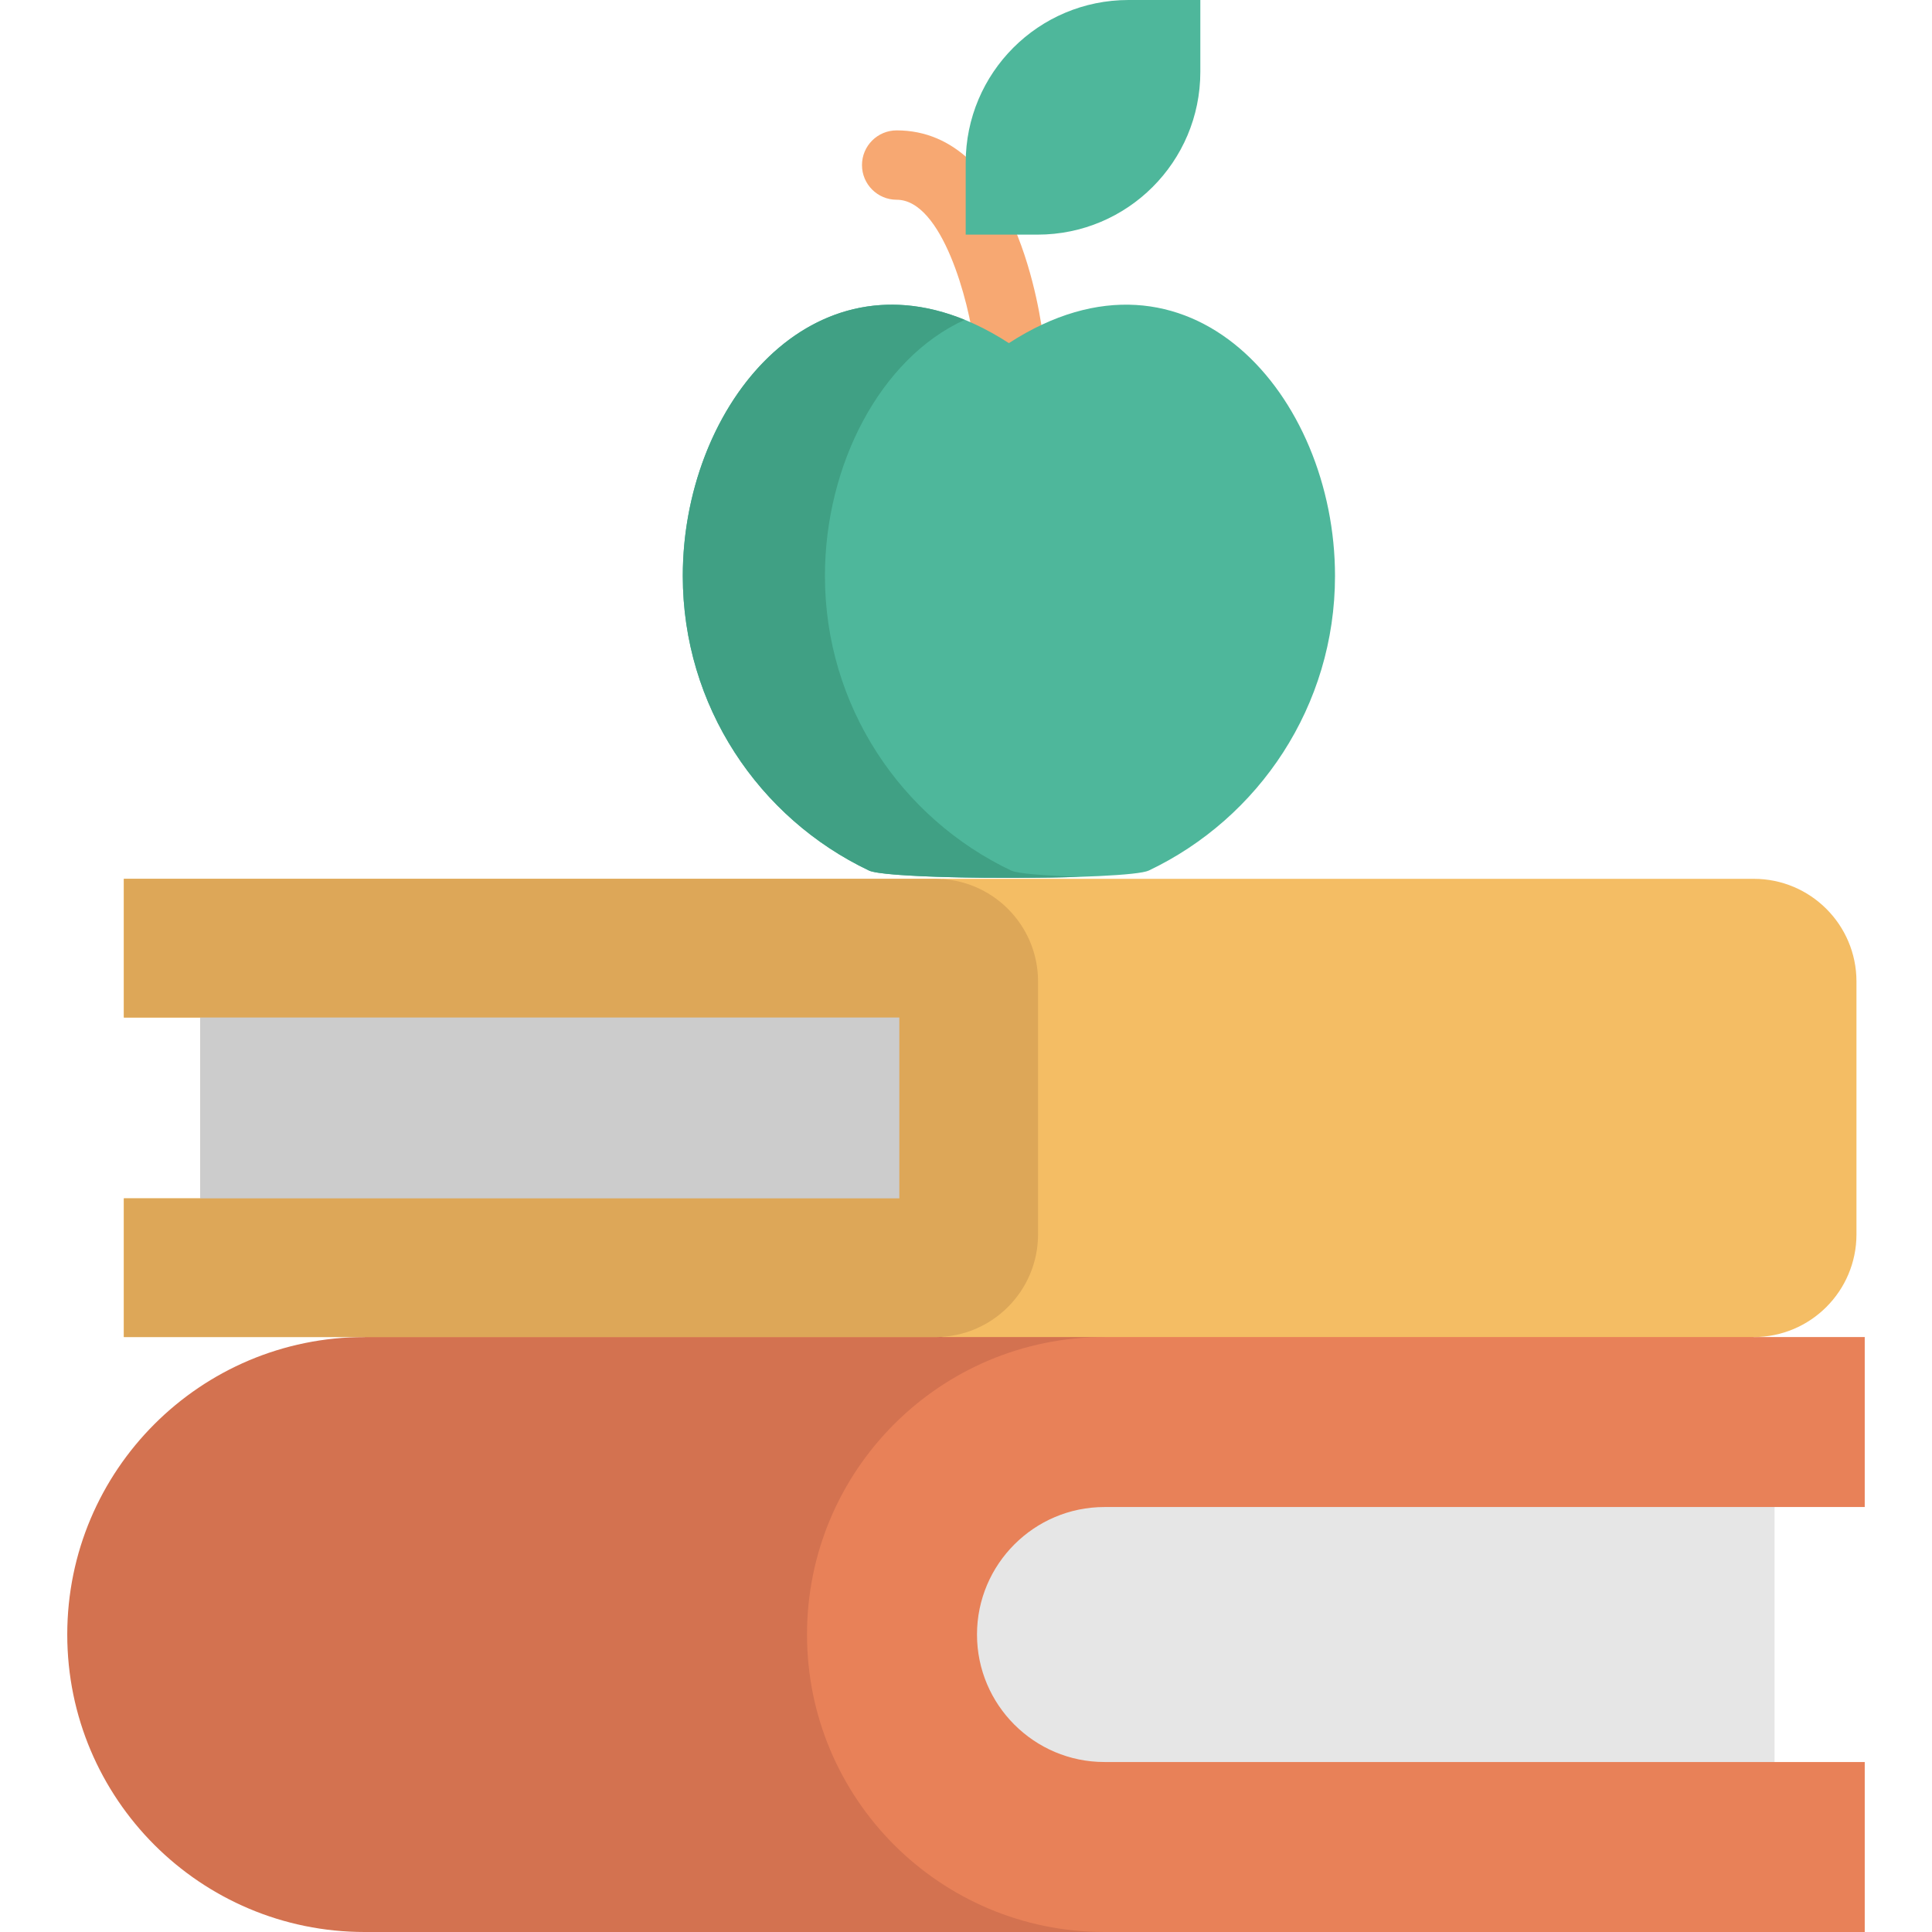
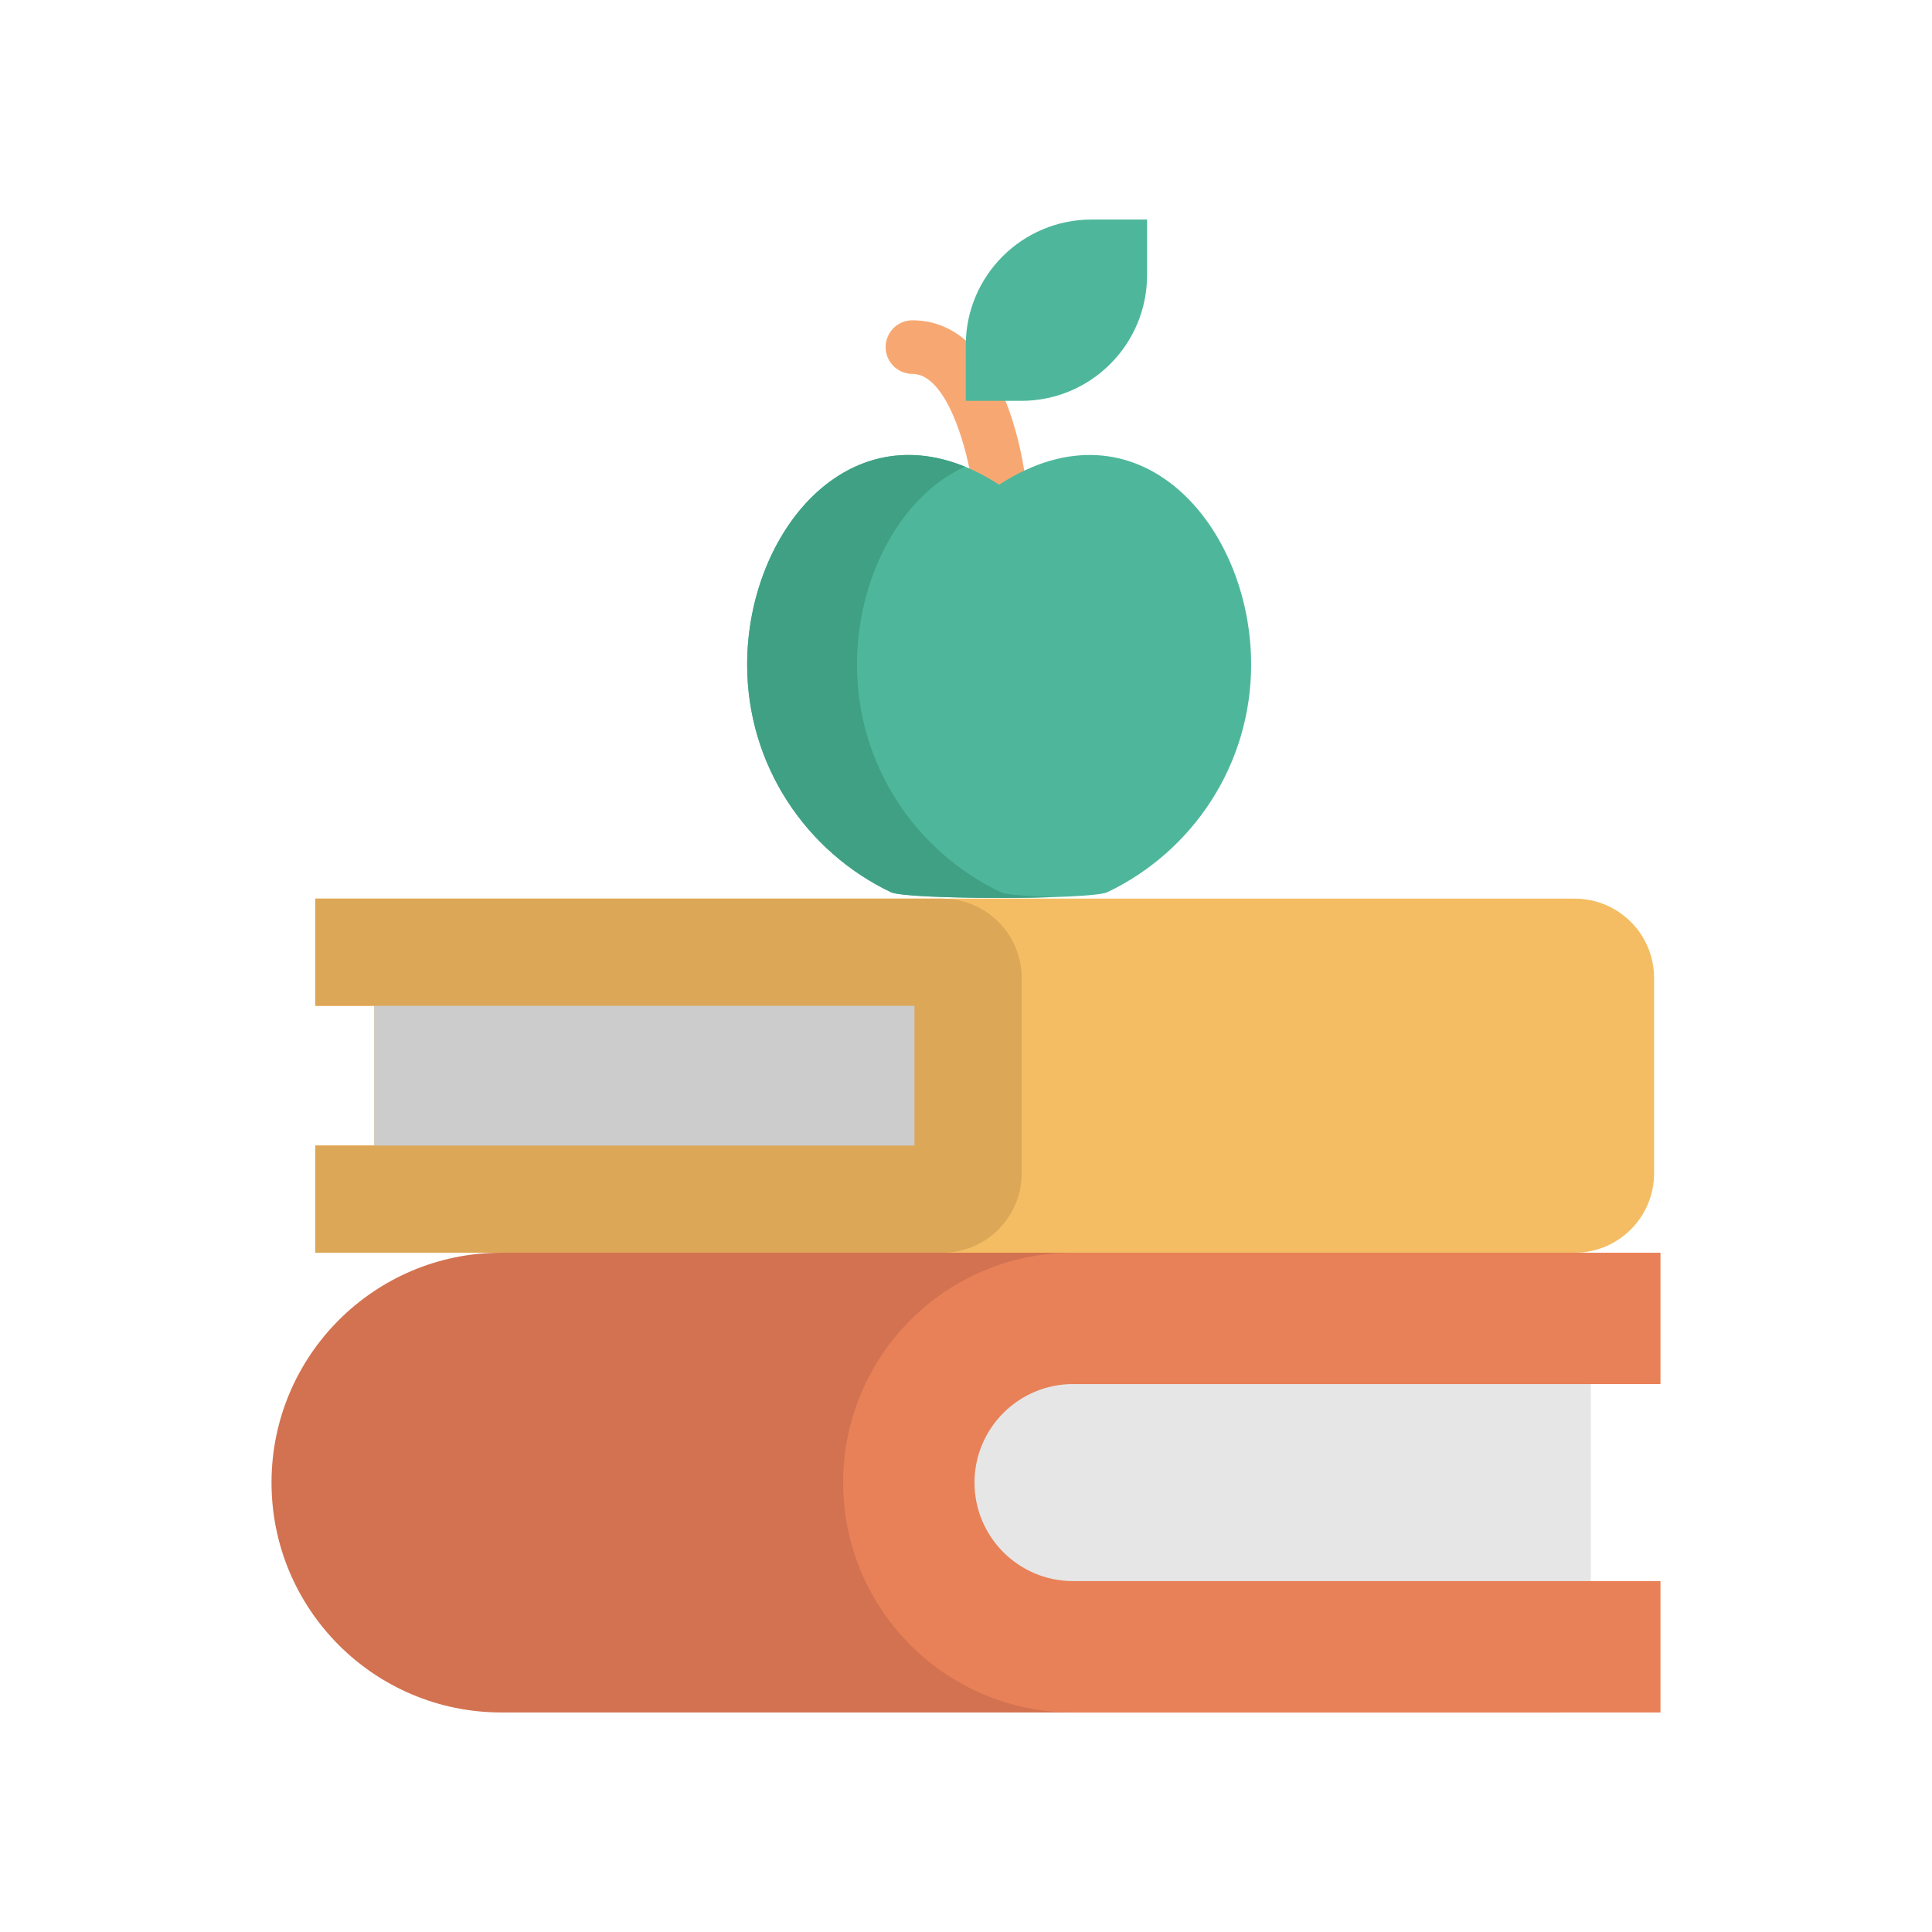
- <svg xmlns="http://www.w3.org/2000/svg" version="1.1" id="Layer_1" x="0px" y="0px" viewBox="0 0 512 512" style="enable-background:new 0 0 512 512;" xml:space="preserve">
-   <path style="fill:#F7A872;" d="M267.355,100.122c-4.603,0-8.573-3.45-9.117-8.131l0,0c-1.434-12.235-8.616-39.057-20.612-39.057  c-5.076,0-9.191-4.115-9.191-9.191s4.115-9.191,9.191-9.191c31.594,0,38.22,49.664,38.872,55.327  c0.581,5.043-3.038,9.601-8.08,10.181C268.061,100.103,267.706,100.122,267.355,100.122z" />
+ <svg xmlns="http://www.w3.org/2000/svg" version="1.1" id="Layer_1" x="0px" y="0px" width="792px" height="792px" viewBox="-90 0 792 792" enable-background="new -90 0 792 792" xml:space="preserve">
+   <path fill="#F7A872" d="M319.573,209.677c-5.503,0-10.248-4.124-10.898-9.719l0,0c-1.714-14.625-10.298-46.686-24.638-46.686  c-6.067,0-10.986-4.918-10.986-10.986s4.918-10.986,10.986-10.986c37.765,0,45.686,59.364,46.465,66.133  c0.694,6.028-3.632,11.476-9.658,12.169C320.417,209.654,319.992,209.677,319.573,209.677z" />
  <g>
-     <path style="fill:#4EB79B;" d="M318.1,19.049V0h-19.049c-23.82,0-43.13,19.31-43.13,43.13v19.049h19.049   C298.79,62.179,318.1,42.869,318.1,19.049z" />
-     <path style="fill:#4EB79B;" d="M304.442,230.702c29.177-13.877,49.348-43.621,49.348-78.082c0-47.729-38.693-92.604-86.422-61.69   c-47.729-30.914-86.422,13.961-86.422,61.69c0,34.46,20.17,64.205,49.348,78.082C235.752,233.299,298.984,233.299,304.442,230.702z   " />
+     <path fill="#4EB79B" d="M380.229,112.77V90h-22.77c-28.472,0-51.553,23.082-51.553,51.554v22.77h22.769   C357.147,164.323,380.229,141.242,380.229,112.77z" />
+     <path fill="#4EB79B" d="M363.903,365.761c34.876-16.587,58.986-52.141,58.986-93.332c0-57.051-46.25-110.691-103.302-73.739   c-57.051-36.952-103.301,16.688-103.301,73.739c0,41.19,24.109,76.745,58.986,93.332   C281.797,368.865,357.379,368.865,363.903,365.761z" />
  </g>
-   <path style="fill:#D37250;" d="M459.268,512H96.644c-21.759,0-41.475-8.829-55.74-23.094c-14.25-14.265-23.08-33.966-23.08-55.74  c0-43.532,35.287-78.835,78.819-78.835l193.671-40.406l168.953,40.406" />
-   <rect x="249.374" y="386.438" style="fill:#E6E6E6;" width="220.908" height="99.255" />
-   <path style="fill:#E88158;" d="M494.174,399.379H292.687c-18.62,0-33.772,15.166-33.772,33.786  c0,18.635,15.151,33.786,33.772,33.786h201.488v45.048H292.687c-21.759,0-41.475-8.829-55.74-23.094  c-14.25-14.265-23.08-33.966-23.08-55.74c0-43.532,35.287-78.835,78.819-78.835l73.604-37.955l98.473,37.955h29.411v45.049H494.174z  " />
-   <path style="fill:#F4BD64;" d="M464.764,232.897h-215.05v0.069c-0.608-0.04-1.219-0.069-1.838-0.069H32.827v36.763h20.217v47.914  H32.827v36.763h215.05c0.619,0,1.23-0.028,1.838-0.069v0.069h215.05c15.024,0,27.217-12.193,27.217-27.217v-67.019  C491.981,245.077,479.788,232.897,464.764,232.897z" />
-   <rect x="53.048" y="255.93" style="fill:#CCCCCC;" width="196.325" height="75.364" />
-   <path style="fill:#DDA758;" d="M32.827,317.573h205.504v-47.914H32.827v-36.763h215.05c15.024,0,27.217,12.181,27.217,27.204v67.019  c0,15.024-12.193,27.217-27.217,27.217H32.827V317.573z" />
-   <path style="fill:#40A084;" d="M267.963,230.706c1.691,0.809,8.909,1.36,18.247,1.667c-20.82,0.686-52.154,0.123-55.916-1.667  c-29.177-13.884-49.348-43.625-49.348-78.084c0-43.76,32.523-85.118,74.702-67.864c-22.389,10.22-37.032,38.503-37.032,67.864  C218.615,187.081,238.786,216.822,267.963,230.706z" />
-   <g>
- </g>
-   <g>
- </g>
-   <g>
- </g>
-   <g>
- </g>
-   <g>
- </g>
-   <g>
- </g>
-   <g>
- </g>
-   <g>
- </g>
-   <g>
- </g>
-   <g>
- </g>
-   <g>
- </g>
-   <g>
- </g>
-   <g>
- </g>
-   <g>
- </g>
-   <g>
- </g>
+   <path fill="#D37250" d="M548.969,702H115.52c-26.009,0-49.575-10.554-66.626-27.604c-17.033-17.051-27.588-40.6-27.588-66.627  c0-52.034,42.179-94.232,94.213-94.232l231.497-48.298l201.952,48.298" />
+   <rect x="298.08" y="551.914" fill="#E6E6E6" width="264.054" height="118.641" />
+   <path fill="#E88158" d="M590.692,567.383h-240.84c-22.257,0-40.368,18.128-40.368,40.385c0,22.274,18.11,40.385,40.368,40.385  h240.841v53.847H349.853c-26.009,0-49.576-10.554-66.627-27.604c-17.033-17.052-27.588-40.601-27.588-66.627  c0-52.034,42.179-94.232,94.214-94.232l87.979-45.368l117.706,45.368h35.155V567.383L590.692,567.383L590.692,567.383z" />
+   <path fill="#F4BD64" d="M555.538,368.385H298.486v0.083c-0.727-0.048-1.457-0.083-2.197-0.083H39.238v43.943h24.166v57.272H39.238  v43.942h257.052c0.74,0,1.47-0.033,2.197-0.082v0.082h257.052c17.959,0,32.533-14.574,32.533-32.532v-80.108  C588.071,382.943,573.496,368.385,555.538,368.385z" />
+   <rect x="63.409" y="395.917" fill="#CCCCCC" width="234.669" height="90.083" />
+   <path fill="#DDA758" d="M39.238,469.599H284.88v-57.271H39.238v-43.944h257.052c17.958,0,32.533,14.56,32.533,32.517v80.109  c0,17.958-14.574,32.532-32.533,32.532H39.238V469.599z" />
+   <path fill="#40A084" d="M320.3,365.766c2.021,0.967,10.648,1.626,21.811,1.993c-24.887,0.82-62.34,0.147-66.837-1.993  c-34.876-16.596-58.986-52.146-58.986-93.334c0-52.307,38.875-101.743,89.292-81.119c-26.762,12.216-44.265,46.023-44.265,81.119  C261.313,313.62,285.424,349.17,320.3,365.766z" />
</svg>
